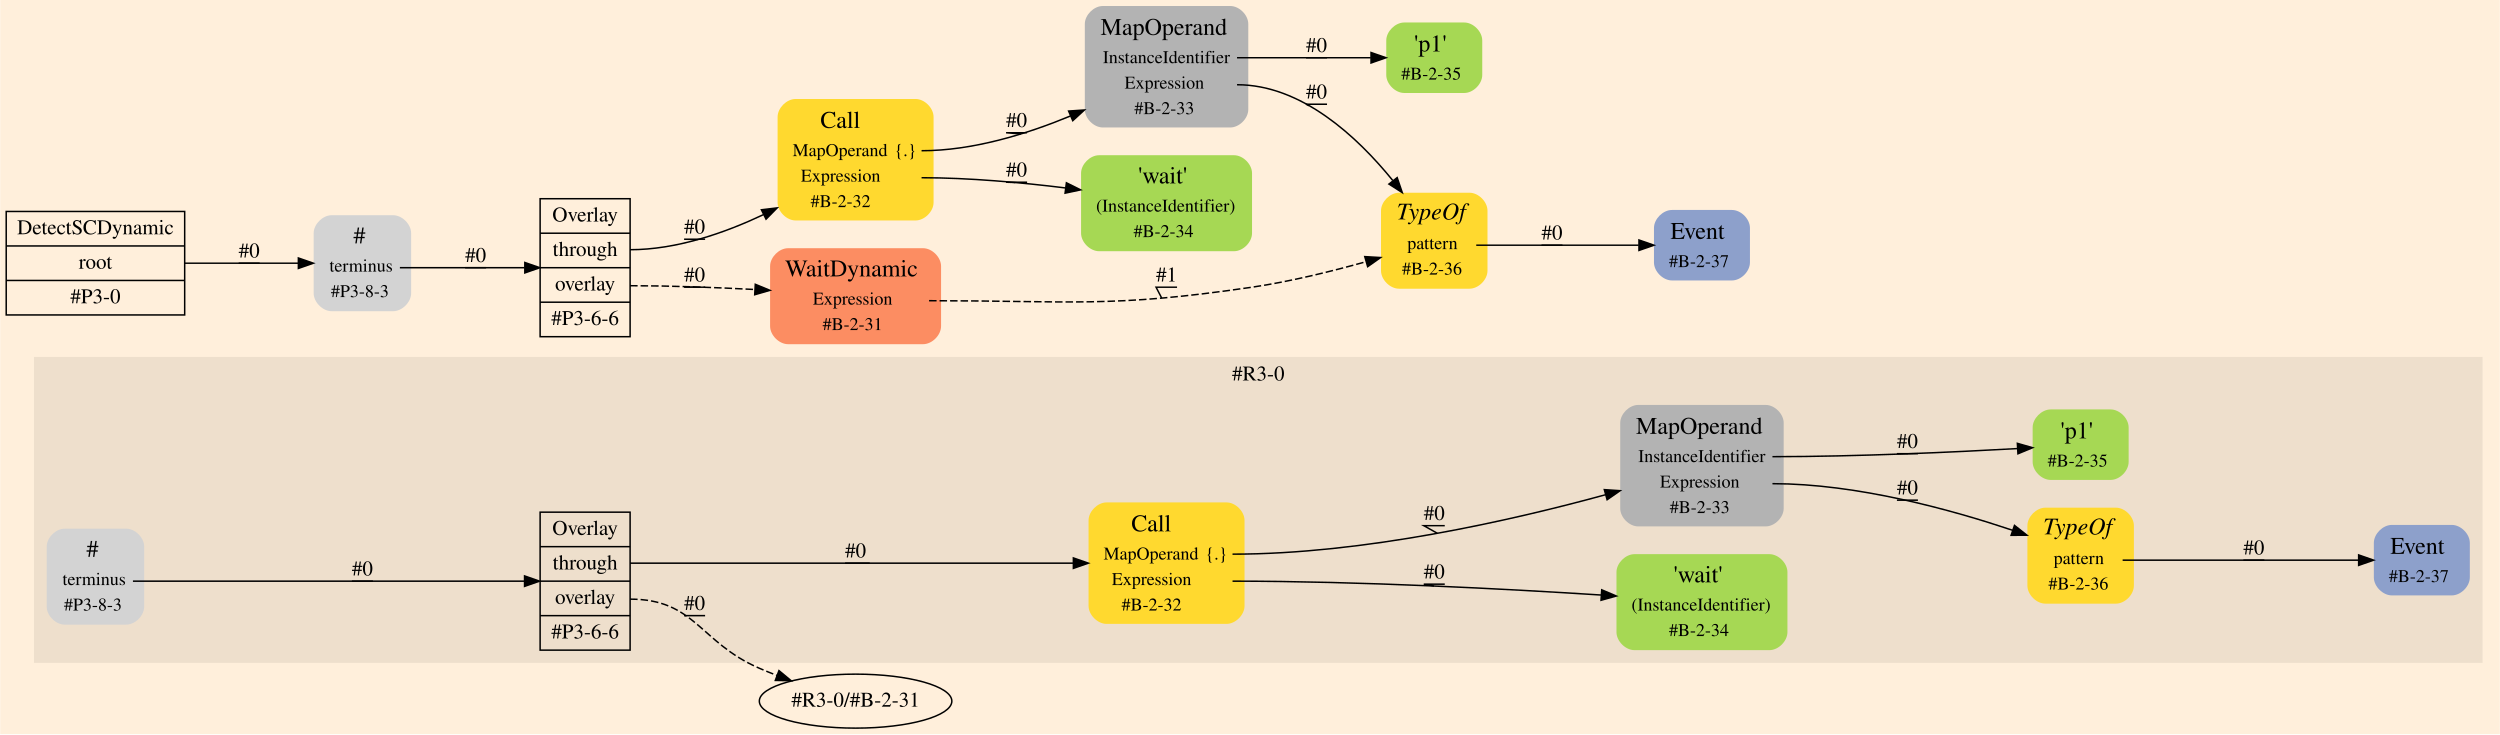
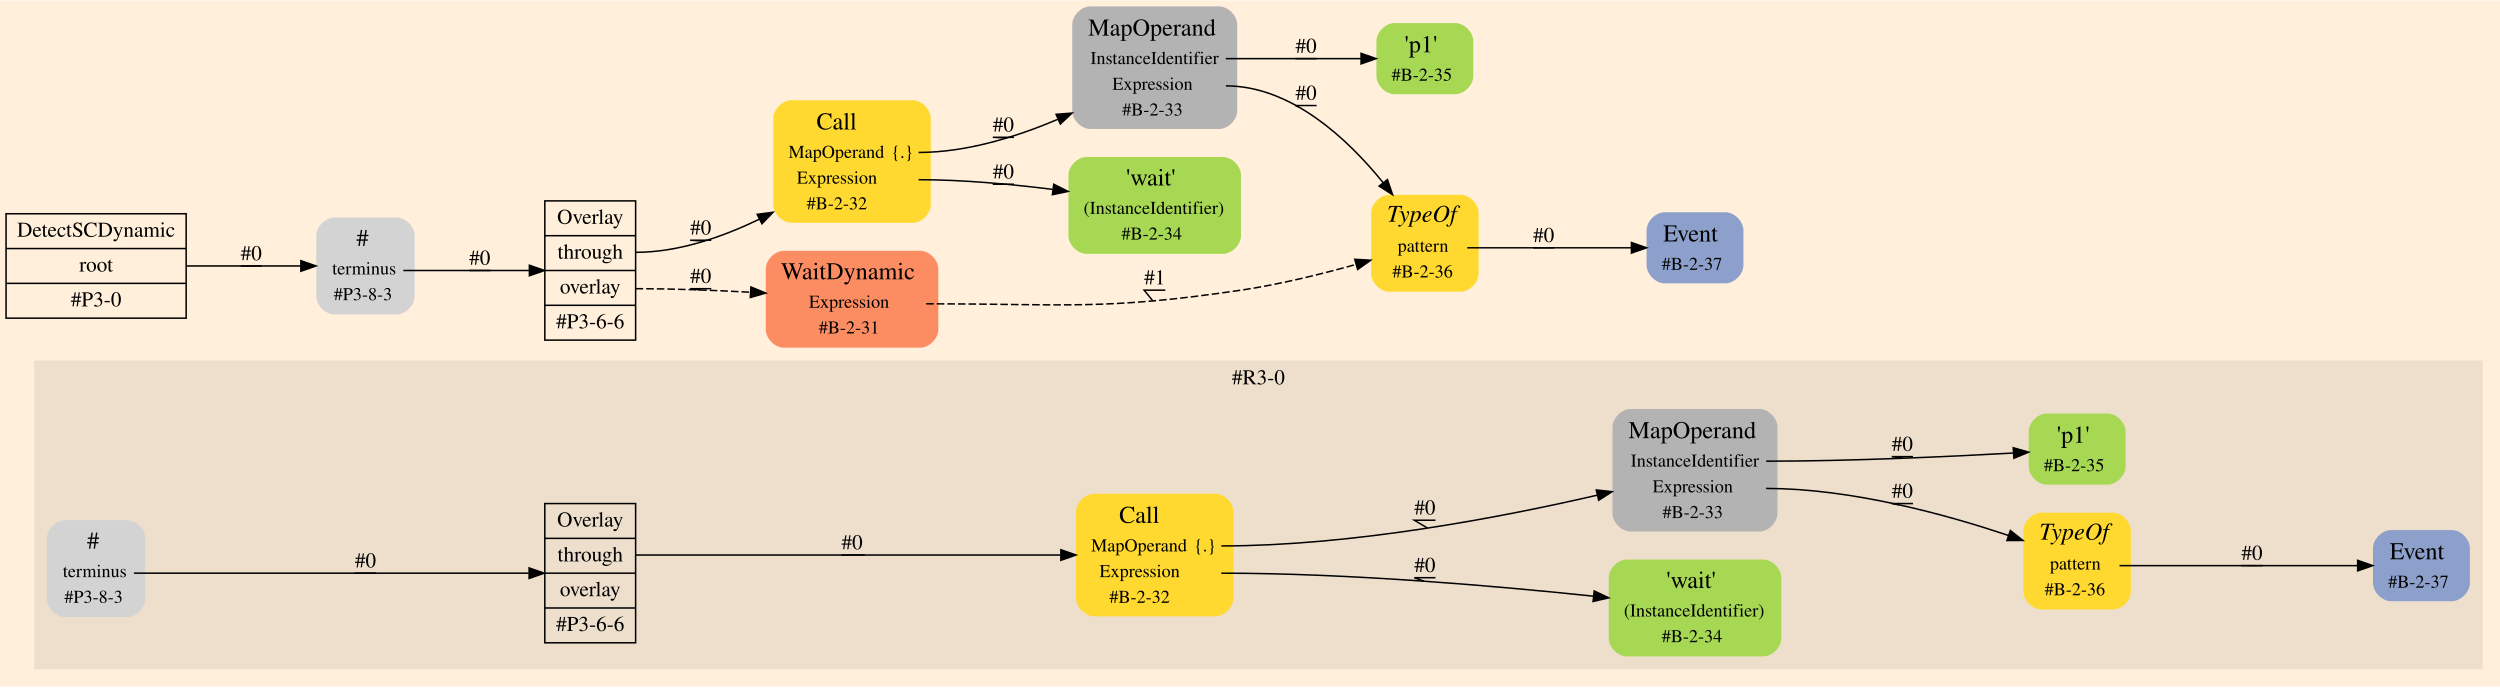
- <svg xmlns="http://www.w3.org/2000/svg" width="1008pt" height="296pt" viewBox="0.00 0.00 1008.00 296.05">
-   <g id="graph0" class="graph" transform="scale(.6048 .6048) rotate(0) translate(4 485.5)">
-     <polygon fill="#ffefdb" stroke="transparent" points="-4,4 -4,-485.5 1662.689,-485.5 1662.689,4 -4,4" />
+ <svg xmlns="http://www.w3.org/2000/svg" width="1008pt" height="277pt" viewBox="0.00 0.00 1008.00 276.71">
+   <g id="graph0" class="graph" transform="scale(.6102 .6102) rotate(0) translate(4 449.5)">
+     <polygon fill="#ffefdb" stroke="transparent" points="-4,4 -4,-449.5 1648,-449.5 1648,4 -4,4" />
    <g id="clust1" class="cluster">
-       <polygon fill="#eedfcc" stroke="#eedfcc" points="19,-44 19,-247 1650.689,-247 1650.689,-44 19,-44" />
-       <text text-anchor="middle" x="834.844" y="-231.8" font-family="Times,serif" font-size="14.00" fill="#000000">#R3-0</text>
+       <polygon fill="#eedfcc" stroke="#eedfcc" points="19,-8 19,-211 1636,-211 1636,-8 19,-8" />
+       <text text-anchor="middle" x="827.5" y="-195.8" font-family="Times,serif" font-size="14.00" fill="#000000">#R3-0</text>
    </g>
    <g id="node1" class="node">
-       <polygon fill="#eedfcc" stroke="#000000" points="356,-52 356,-144 416,-144 416,-52 356,-52" />
-       <text text-anchor="middle" x="386" y="-128.8" font-family="Times,serif" font-size="14.00" fill="#000000">Overlay</text>
-       <polyline fill="none" stroke="#000000" points="356,-121 416,-121 " />
-       <text text-anchor="middle" x="386" y="-105.8" font-family="Times,serif" font-size="14.00" fill="#000000">through</text>
-       <polyline fill="none" stroke="#000000" points="356,-98 416,-98 " />
-       <text text-anchor="middle" x="386" y="-82.8" font-family="Times,serif" font-size="14.00" fill="#000000">overlay</text>
-       <polyline fill="none" stroke="#000000" points="356,-75 416,-75 " />
-       <text text-anchor="middle" x="386" y="-59.8" font-family="Times,serif" font-size="14.00" fill="#000000">#P3-6-6</text>
+       <polygon fill="#eedfcc" stroke="#000000" points="356,-25 356,-117 416,-117 416,-25 356,-25" />
+       <text text-anchor="middle" x="386" y="-101.8" font-family="Times,serif" font-size="14.00" fill="#000000">Overlay</text>
+       <polyline fill="none" stroke="#000000" points="356,-94 416,-94 " />
+       <text text-anchor="middle" x="386" y="-78.8" font-family="Times,serif" font-size="14.00" fill="#000000">through</text>
+       <polyline fill="none" stroke="#000000" points="356,-71 416,-71 " />
+       <text text-anchor="middle" x="386" y="-55.8" font-family="Times,serif" font-size="14.00" fill="#000000">overlay</text>
+       <polyline fill="none" stroke="#000000" points="356,-48 416,-48 " />
+       <text text-anchor="middle" x="386" y="-32.8" font-family="Times,serif" font-size="14.00" fill="#000000">#P3-6-6</text>
    </g>
    <g id="node6" class="node">
-       <path fill="#ffd92f" stroke="transparent" d="M813.689,-150.5C813.689,-150.5 733.689,-150.5 733.689,-150.5 727.689,-150.5 721.689,-144.5 721.689,-138.5 721.689,-138.5 721.689,-81.5 721.689,-81.5 721.689,-75.5 727.689,-69.5 733.689,-69.5 733.689,-69.5 813.689,-69.5 813.689,-69.5 819.689,-69.5 825.689,-75.5 825.689,-81.5 825.689,-81.5 825.689,-138.5 825.689,-138.5 825.689,-144.5 819.689,-150.5 813.689,-150.5" />
-       <text text-anchor="start" x="750.189" y="-131.2" font-family="Times,serif" font-size="16.00" fill="#000000">Call</text>
-       <text text-anchor="start" x="731.689" y="-112.4" font-family="Times,serif" font-size="12.00" fill="#000000">MapOperand</text>
-       <text text-anchor="start" x="799.689" y="-112.4" font-family="Times,serif" font-size="12.00" fill="#000000">{.}</text>
-       <text text-anchor="start" x="737.189" y="-95.4" font-family="Times,serif" font-size="12.00" fill="#000000">Expression</text>
-       <text text-anchor="start" x="743.689" y="-78.4" font-family="Times,serif" font-size="12.00" fill="#000000">#B-2-32</text>
+       <path fill="#ffd92f" stroke="transparent" d="M799,-123.5C799,-123.5 719,-123.5 719,-123.5 713,-123.5 707,-117.5 707,-111.5 707,-111.5 707,-54.5 707,-54.5 707,-48.5 713,-42.5 719,-42.5 719,-42.5 799,-42.5 799,-42.5 805,-42.5 811,-48.5 811,-54.5 811,-54.5 811,-111.5 811,-111.5 811,-117.5 805,-123.5 799,-123.5" />
+       <text text-anchor="start" x="735.5" y="-104.2" font-family="Times,serif" font-size="16.00" fill="#000000">Call</text>
+       <text text-anchor="start" x="717" y="-85.4" font-family="Times,serif" font-size="12.00" fill="#000000">MapOperand</text>
+       <text text-anchor="start" x="785" y="-85.4" font-family="Times,serif" font-size="12.00" fill="#000000">{.}</text>
+       <text text-anchor="start" x="722.5" y="-68.4" font-family="Times,serif" font-size="12.00" fill="#000000">Expression</text>
+       <text text-anchor="start" x="729" y="-51.4" font-family="Times,serif" font-size="12.00" fill="#000000">#B-2-32</text>
    </g>
    <g id="edge11" class="edge">
-       <path fill="none" stroke="#000000" d="M416,-110C519.579,-110 640.029,-110 711.395,-110" />
-       <polygon fill="#000000" stroke="#000000" points="711.56,-113.5 721.56,-110 711.56,-106.5 711.56,-113.5" />
-       <text text-anchor="middle" x="566.344" y="-113.8" font-family="Times,serif" font-size="14.00" fill="#000000">#0</text>
-       <polyline fill="none" stroke="#000000" points="573.344,-110 559.344,-110 575.796,-110 " />
-     </g>
-     <g id="node19" class="node">
-       <ellipse fill="none" stroke="#000000" cx="566.344" cy="-18" rx="64.189" ry="18" />
-       <text text-anchor="middle" x="566.344" y="-14.3" font-family="Times,serif" font-size="14.00" fill="#000000">#R3-0/#B-2-31</text>
+       <path fill="none" stroke="#000000" d="M416,-83C514.13,-83 628.053,-83 696.774,-83" />
+       <polygon fill="#000000" stroke="#000000" points="696.992,-86.5 706.992,-83 696.992,-79.5 696.992,-86.5" />
+       <text text-anchor="middle" x="559" y="-86.8" font-family="Times,serif" font-size="14.00" fill="#000000">#0</text>
+       <polyline fill="none" stroke="#000000" points="566,-83 552,-83 567.434,-83 " />
+     </g>
+     <g id="node2" class="node">
+       <path fill="#8da0cb" stroke="transparent" d="M1616,-99.5C1616,-99.5 1576,-99.5 1576,-99.5 1570,-99.5 1564,-93.5 1564,-87.5 1564,-87.5 1564,-64.5 1564,-64.5 1564,-58.5 1570,-52.5 1576,-52.5 1576,-52.5 1616,-52.5 1616,-52.5 1622,-52.5 1628,-58.5 1628,-64.5 1628,-64.5 1628,-87.5 1628,-87.5 1628,-93.5 1622,-99.5 1616,-99.5" />
+       <text text-anchor="start" x="1575" y="-80.2" font-family="Times,serif" font-size="16.00" fill="#000000">Event</text>
+       <text text-anchor="start" x="1574" y="-61.4" font-family="Times,serif" font-size="12.00" fill="#000000">#B-2-37</text>
+     </g>
+     <g id="node3" class="node">
+       <path fill="#d3d3d3" stroke="transparent" d="M80,-106C80,-106 39,-106 39,-106 33,-106 27,-100 27,-94 27,-94 27,-54 27,-54 27,-48 33,-42 39,-42 39,-42 80,-42 80,-42 86,-42 92,-48 92,-54 92,-54 92,-94 92,-94 92,-100 86,-106 80,-106" />
+       <text text-anchor="start" x="53.5" y="-87.2" font-family="Times,serif" font-size="16.00" fill="#000000">#</text>
+       <text text-anchor="start" x="37.5" y="-68.4" font-family="Times,serif" font-size="12.00" fill="#000000">terminus</text>
+       <text text-anchor="start" x="38.5" y="-51.4" font-family="Times,serif" font-size="12.00" fill="#000000">#P3-8-3</text>
    </g>
    <g id="edge12" class="edge">
-       <path fill="none" stroke="#000000" stroke-dasharray="5,2" d="M416,-86C459.346,-86 462.251,-57.291 502,-40 505.836,-38.331 509.844,-36.703 513.901,-35.136" />
-       <polygon fill="#000000" stroke="#000000" points="515.251,-38.368 523.402,-31.6 512.809,-31.808 515.251,-38.368" />
-       <text text-anchor="middle" x="459" y="-78.8" font-family="Times,serif" font-size="14.00" fill="#000000">#0</text>
-       <polyline fill="none" stroke="#000000" points="466,-75 452,-75 453.44,-74.865 " />
-     </g>
-     <g id="node2" class="node">
-       <path fill="#8da0cb" stroke="transparent" d="M1630.689,-135.5C1630.689,-135.5 1590.689,-135.5 1590.689,-135.5 1584.689,-135.5 1578.689,-129.5 1578.689,-123.5 1578.689,-123.5 1578.689,-100.5 1578.689,-100.5 1578.689,-94.5 1584.689,-88.5 1590.689,-88.5 1590.689,-88.5 1630.689,-88.5 1630.689,-88.5 1636.689,-88.5 1642.689,-94.5 1642.689,-100.5 1642.689,-100.5 1642.689,-123.5 1642.689,-123.5 1642.689,-129.5 1636.689,-135.5 1630.689,-135.5" />
-       <text text-anchor="start" x="1589.689" y="-116.2" font-family="Times,serif" font-size="16.00" fill="#000000">Event</text>
-       <text text-anchor="start" x="1588.689" y="-97.4" font-family="Times,serif" font-size="12.00" fill="#000000">#B-2-37</text>
-     </g>
-     <g id="node3" class="node">
-       <path fill="#d3d3d3" stroke="transparent" d="M80,-133C80,-133 39,-133 39,-133 33,-133 27,-127 27,-121 27,-121 27,-81 27,-81 27,-75 33,-69 39,-69 39,-69 80,-69 80,-69 86,-69 92,-75 92,-81 92,-81 92,-121 92,-121 92,-127 86,-133 80,-133" />
-       <text text-anchor="start" x="53.5" y="-114.2" font-family="Times,serif" font-size="16.00" fill="#000000">#</text>
-       <text text-anchor="start" x="37.5" y="-95.4" font-family="Times,serif" font-size="12.00" fill="#000000">terminus</text>
-       <text text-anchor="start" x="38.5" y="-78.4" font-family="Times,serif" font-size="12.00" fill="#000000">#P3-8-3</text>
+       <path fill="none" stroke="#000000" d="M84.5,-71C177.879,-71 287.527,-71 345.423,-71" />
+       <polygon fill="#000000" stroke="#000000" points="345.615,-74.5 355.615,-71 345.615,-67.5 345.615,-74.5" />
+       <text text-anchor="middle" x="237.5" y="-74.8" font-family="Times,serif" font-size="14.00" fill="#000000">#0</text>
+       <polyline fill="none" stroke="#000000" points="244.5,-71 230.5,-71 237.435,-71 " />
+     </g>
+     <g id="node4" class="node">
+       <path fill="#ffd92f" stroke="transparent" d="M1392,-111C1392,-111 1345,-111 1345,-111 1339,-111 1333,-105 1333,-99 1333,-99 1333,-59 1333,-59 1333,-53 1339,-47 1345,-47 1345,-47 1392,-47 1392,-47 1398,-47 1404,-53 1404,-59 1404,-59 1404,-99 1404,-99 1404,-105 1398,-111 1392,-111" />
+       <text text-anchor="start" x="1343.5" y="-93.2" font-family="Times,serif" font-style="italic" font-size="16.00" fill="#000000">TypeOf</text>
+       <text text-anchor="start" x="1350.5" y="-73.4" font-family="Times,serif" font-size="12.00" fill="#000000">pattern</text>
+       <text text-anchor="start" x="1347" y="-56.4" font-family="Times,serif" font-size="12.00" fill="#000000">#B-2-36</text>
    </g>
    <g id="edge13" class="edge">
-       <path fill="none" stroke="#000000" d="M84.5,-98C177.879,-98 287.527,-98 345.423,-98" />
-       <polygon fill="#000000" stroke="#000000" points="345.615,-101.5 355.615,-98 345.615,-94.5 345.615,-101.5" />
-       <text text-anchor="middle" x="237.5" y="-101.8" font-family="Times,serif" font-size="14.00" fill="#000000">#0</text>
-       <polyline fill="none" stroke="#000000" points="244.5,-98 230.5,-98 237.435,-98 " />
-     </g>
-     <g id="node4" class="node">
-       <path fill="#ffd92f" stroke="transparent" d="M1406.689,-147C1406.689,-147 1359.689,-147 1359.689,-147 1353.689,-147 1347.689,-141 1347.689,-135 1347.689,-135 1347.689,-95 1347.689,-95 1347.689,-89 1353.689,-83 1359.689,-83 1359.689,-83 1406.689,-83 1406.689,-83 1412.689,-83 1418.689,-89 1418.689,-95 1418.689,-95 1418.689,-135 1418.689,-135 1418.689,-141 1412.689,-147 1406.689,-147" />
-       <text text-anchor="start" x="1358.189" y="-129.2" font-family="Times,serif" font-style="italic" font-size="16.00" fill="#000000">TypeOf</text>
-       <text text-anchor="start" x="1365.189" y="-109.4" font-family="Times,serif" font-size="12.00" fill="#000000">pattern</text>
-       <text text-anchor="start" x="1361.689" y="-92.4" font-family="Times,serif" font-size="12.00" fill="#000000">#B-2-36</text>
+       <path fill="none" stroke="#000000" d="M1396.5,-76C1450.824,-76 1513.47,-76 1553.848,-76" />
+       <polygon fill="#000000" stroke="#000000" points="1553.866,-79.5 1563.866,-76 1553.866,-72.5 1553.866,-79.5" />
+       <text text-anchor="middle" x="1484" y="-79.8" font-family="Times,serif" font-size="14.00" fill="#000000">#0</text>
+       <polyline fill="none" stroke="#000000" points="1491,-76 1477,-76 1483.618,-76 " />
+     </g>
+     <g id="node5" class="node">
+       <path fill="#a6d854" stroke="transparent" d="M1388.5,-176.5C1388.5,-176.5 1348.5,-176.5 1348.5,-176.5 1342.5,-176.5 1336.5,-170.5 1336.5,-164.5 1336.5,-164.5 1336.5,-141.5 1336.5,-141.5 1336.5,-135.5 1342.5,-129.5 1348.5,-129.5 1348.5,-129.5 1388.5,-129.5 1388.5,-129.5 1394.5,-129.5 1400.5,-135.5 1400.5,-141.5 1400.5,-141.5 1400.5,-164.5 1400.5,-164.5 1400.5,-170.5 1394.5,-176.5 1388.5,-176.5" />
+       <text text-anchor="start" x="1355" y="-157.2" font-family="Times,serif" font-size="16.00" fill="#000000">'p1'</text>
+       <text text-anchor="start" x="1346.5" y="-138.4" font-family="Times,serif" font-size="12.00" fill="#000000">#B-2-35</text>
+     </g>
+     <g id="node7" class="node">
+       <path fill="#b3b3b3" stroke="transparent" d="M1158.5,-179.5C1158.5,-179.5 1073.5,-179.5 1073.5,-179.5 1067.5,-179.5 1061.5,-173.5 1061.5,-167.5 1061.5,-167.5 1061.5,-110.5 1061.5,-110.5 1061.5,-104.5 1067.5,-98.5 1073.5,-98.5 1073.5,-98.5 1158.5,-98.5 1158.5,-98.5 1164.5,-98.5 1170.5,-104.5 1170.5,-110.5 1170.5,-110.5 1170.5,-167.5 1170.5,-167.5 1170.5,-173.5 1164.5,-179.5 1158.5,-179.5" />
+       <text text-anchor="start" x="1072" y="-160.2" font-family="Times,serif" font-size="16.00" fill="#000000">MapOperand</text>
+       <text text-anchor="start" x="1073.5" y="-141.4" font-family="Times,serif" font-size="12.00" fill="#000000">InstanceIdentifier</text>
+       <text text-anchor="start" x="1088" y="-124.4" font-family="Times,serif" font-size="12.00" fill="#000000">Expression</text>
+       <text text-anchor="start" x="1094.5" y="-107.4" font-family="Times,serif" font-size="12.00" fill="#000000">#B-2-33</text>
    </g>
    <g id="edge14" class="edge">
-       <path fill="none" stroke="#000000" d="M1411.189,-112C1465.513,-112 1528.159,-112 1568.536,-112" />
-       <polygon fill="#000000" stroke="#000000" points="1568.555,-115.5 1578.554,-112 1568.554,-108.5 1568.555,-115.5" />
-       <text text-anchor="middle" x="1498.689" y="-115.8" font-family="Times,serif" font-size="14.00" fill="#000000">#0</text>
-       <polyline fill="none" stroke="#000000" points="1505.689,-112 1491.689,-112 1498.307,-112 " />
-     </g>
-     <g id="node5" class="node">
-       <path fill="#a6d854" stroke="transparent" d="M1403.189,-212.5C1403.189,-212.5 1363.189,-212.5 1363.189,-212.5 1357.189,-212.5 1351.189,-206.5 1351.189,-200.5 1351.189,-200.5 1351.189,-177.5 1351.189,-177.5 1351.189,-171.5 1357.189,-165.5 1363.189,-165.5 1363.189,-165.5 1403.189,-165.5 1403.189,-165.5 1409.189,-165.5 1415.189,-171.5 1415.189,-177.5 1415.189,-177.5 1415.189,-200.5 1415.189,-200.5 1415.189,-206.5 1409.189,-212.5 1403.189,-212.5" />
-       <text text-anchor="start" x="1369.689" y="-193.2" font-family="Times,serif" font-size="16.00" fill="#000000">'p1'</text>
-       <text text-anchor="start" x="1361.189" y="-174.4" font-family="Times,serif" font-size="12.00" fill="#000000">#B-2-35</text>
-     </g>
-     <g id="node7" class="node">
-       <path fill="#b3b3b3" stroke="transparent" d="M1173.189,-215.5C1173.189,-215.5 1088.189,-215.5 1088.189,-215.5 1082.189,-215.5 1076.189,-209.5 1076.189,-203.5 1076.189,-203.5 1076.189,-146.5 1076.189,-146.5 1076.189,-140.5 1082.189,-134.5 1088.189,-134.5 1088.189,-134.5 1173.189,-134.5 1173.189,-134.5 1179.189,-134.5 1185.189,-140.5 1185.189,-146.5 1185.189,-146.5 1185.189,-203.5 1185.189,-203.5 1185.189,-209.5 1179.189,-215.5 1173.189,-215.5" />
-       <text text-anchor="start" x="1086.689" y="-196.2" font-family="Times,serif" font-size="16.00" fill="#000000">MapOperand</text>
-       <text text-anchor="start" x="1088.189" y="-177.4" font-family="Times,serif" font-size="12.00" fill="#000000">InstanceIdentifier</text>
-       <text text-anchor="start" x="1102.689" y="-160.4" font-family="Times,serif" font-size="12.00" fill="#000000">Expression</text>
-       <text text-anchor="start" x="1109.189" y="-143.4" font-family="Times,serif" font-size="12.00" fill="#000000">#B-2-33</text>
+       <path fill="none" stroke="#000000" d="M803,-89C889.84,-89 988.556,-108 1051.507,-122.575" />
+       <polygon fill="#000000" stroke="#000000" points="1050.76,-125.995 1061.296,-124.873 1052.36,-119.18 1050.76,-125.995" />
+       <text text-anchor="middle" x="937.5" y="-109.8" font-family="Times,serif" font-size="14.00" fill="#000000">#0</text>
+       <polyline fill="none" stroke="#000000" points="944.5,-106 930.5,-106 939.259,-100.787 " />
+     </g>
+     <g id="node8" class="node">
+       <path fill="#a6d854" stroke="transparent" d="M1161,-80C1161,-80 1071,-80 1071,-80 1065,-80 1059,-74 1059,-68 1059,-68 1059,-28 1059,-28 1059,-22 1065,-16 1071,-16 1071,-16 1161,-16 1161,-16 1167,-16 1173,-22 1173,-28 1173,-28 1173,-68 1173,-68 1173,-74 1167,-80 1161,-80" />
+       <text text-anchor="start" x="1097" y="-61.2" font-family="Times,serif" font-size="16.00" fill="#000000">'wait'</text>
+       <text text-anchor="start" x="1069" y="-42.4" font-family="Times,serif" font-size="12.00" fill="#000000">(InstanceIdentifier)</text>
+       <text text-anchor="start" x="1094" y="-25.4" font-family="Times,serif" font-size="12.00" fill="#000000">#B-2-34</text>
    </g>
    <g id="edge15" class="edge">
-       <path fill="none" stroke="#000000" d="M817.689,-116C904.952,-116 1003.569,-138.42 1066.382,-155.618" />
-       <polygon fill="#000000" stroke="#000000" points="1065.577,-159.027 1076.149,-158.329 1067.449,-152.282 1065.577,-159.027" />
-       <text text-anchor="middle" x="952.189" y="-138.8" font-family="Times,serif" font-size="14.00" fill="#000000">#0</text>
-       <polyline fill="none" stroke="#000000" points="959.189,-135 945.189,-135 954.251,-129.908 " />
-     </g>
-     <g id="node8" class="node">
-       <path fill="#a6d854" stroke="transparent" d="M1175.689,-116C1175.689,-116 1085.689,-116 1085.689,-116 1079.689,-116 1073.689,-110 1073.689,-104 1073.689,-104 1073.689,-64 1073.689,-64 1073.689,-58 1079.689,-52 1085.689,-52 1085.689,-52 1175.689,-52 1175.689,-52 1181.689,-52 1187.689,-58 1187.689,-64 1187.689,-64 1187.689,-104 1187.689,-104 1187.689,-110 1181.689,-116 1175.689,-116" />
-       <text text-anchor="start" x="1111.689" y="-97.2" font-family="Times,serif" font-size="16.00" fill="#000000">'wait'</text>
-       <text text-anchor="start" x="1083.689" y="-78.4" font-family="Times,serif" font-size="12.00" fill="#000000">(InstanceIdentifier)</text>
-       <text text-anchor="start" x="1108.689" y="-61.4" font-family="Times,serif" font-size="12.00" fill="#000000">#B-2-34</text>
+       <path fill="none" stroke="#000000" d="M803,-71C887.904,-71 985.416,-62.478 1048.729,-55.809" />
+       <polygon fill="#000000" stroke="#000000" points="1049.406,-59.257 1058.977,-54.714 1048.662,-52.297 1049.406,-59.257" />
+       <text text-anchor="middle" x="937.5" y="-71.8" font-family="Times,serif" font-size="14.00" fill="#000000">#0</text>
+       <polyline fill="none" stroke="#000000" points="944.5,-68 930.5,-68 936.973,-65.696 " />
+     </g>
+     <g id="edge17" class="edge">
+       <path fill="none" stroke="#000000" d="M1163,-127C1219.304,-127 1282.065,-109.702 1323.24,-95.874" />
+       <polygon fill="#000000" stroke="#000000" points="1324.388,-99.181 1332.712,-92.626 1322.118,-92.559 1324.388,-99.181" />
+       <text text-anchor="middle" x="1253" y="-120.8" font-family="Times,serif" font-size="14.00" fill="#000000">#0</text>
+       <polyline fill="none" stroke="#000000" points="1260,-117 1246,-117 1251.076,-116.122 " />
    </g>
    <g id="edge16" class="edge">
-       <path fill="none" stroke="#000000" d="M817.689,-98C902.449,-98 999.992,-92.813 1063.352,-88.753" />
-       <polygon fill="#000000" stroke="#000000" points="1063.856,-92.228 1073.608,-88.087 1063.402,-85.243 1063.856,-92.228" />
-       <text text-anchor="middle" x="952.189" y="-99.8" font-family="Times,serif" font-size="14.00" fill="#000000">#0</text>
-       <polyline fill="none" stroke="#000000" points="959.189,-96 945.189,-96 952.058,-94.75 " />
-     </g>
-     <g id="edge18" class="edge">
-       <path fill="none" stroke="#000000" d="M1177.689,-163C1233.993,-163 1296.754,-145.702 1337.929,-131.875" />
-       <polygon fill="#000000" stroke="#000000" points="1339.077,-135.181 1347.401,-128.626 1336.806,-128.559 1339.077,-135.181" />
-       <text text-anchor="middle" x="1267.689" y="-155.8" font-family="Times,serif" font-size="14.00" fill="#000000">#0</text>
-       <polyline fill="none" stroke="#000000" points="1274.689,-152 1260.689,-152 1266.09,-152.05 " />
-     </g>
-     <g id="edge17" class="edge">
-       <path fill="none" stroke="#000000" d="M1177.689,-181C1234.302,-181 1299.622,-184.069 1341.144,-186.405" />
-       <polygon fill="#000000" stroke="#000000" points="1340.984,-189.902 1351.168,-186.981 1341.385,-182.913 1340.984,-189.902" />
-       <text text-anchor="middle" x="1267.689" y="-186.8" font-family="Times,serif" font-size="14.00" fill="#000000">#0</text>
-       <polyline fill="none" stroke="#000000" points="1274.689,-183 1260.689,-183 1268.084,-182.939 " />
+       <path fill="none" stroke="#000000" d="M1163,-145C1219.613,-145 1284.933,-148.069 1326.455,-150.405" />
+       <polygon fill="#000000" stroke="#000000" points="1326.295,-153.902 1336.479,-150.981 1326.697,-146.913 1326.295,-153.902" />
+       <text text-anchor="middle" x="1253" y="-151.8" font-family="Times,serif" font-size="14.00" fill="#000000">#0</text>
+       <polyline fill="none" stroke="#000000" points="1260,-148 1246,-148 1253.396,-146.939 " />
    </g>
    <g id="node9" class="node">
-       <polygon fill="#ffefdb" stroke="#000000" points="0,-275.5 0,-344.5 119,-344.5 119,-275.5 0,-275.5" />
-       <text text-anchor="middle" x="59.5" y="-329.3" font-family="Times,serif" font-size="14.00" fill="#000000">DetectSCDynamic</text>
-       <polyline fill="none" stroke="#000000" points="0,-321.5 119,-321.5 " />
-       <text text-anchor="middle" x="59.5" y="-306.3" font-family="Times,serif" font-size="14.00" fill="#000000">root</text>
-       <polyline fill="none" stroke="#000000" points="0,-298.5 119,-298.5 " />
-       <text text-anchor="middle" x="59.5" y="-283.3" font-family="Times,serif" font-size="14.00" fill="#000000">#P3-0</text>
+       <polygon fill="#ffefdb" stroke="#000000" points="0,-239.5 0,-308.5 119,-308.5 119,-239.5 0,-239.5" />
+       <text text-anchor="middle" x="59.5" y="-293.3" font-family="Times,serif" font-size="14.00" fill="#000000">DetectSCDynamic</text>
+       <polyline fill="none" stroke="#000000" points="0,-285.5 119,-285.5 " />
+       <text text-anchor="middle" x="59.5" y="-270.3" font-family="Times,serif" font-size="14.00" fill="#000000">root</text>
+       <polyline fill="none" stroke="#000000" points="0,-262.5 119,-262.5 " />
+       <text text-anchor="middle" x="59.5" y="-247.3" font-family="Times,serif" font-size="14.00" fill="#000000">#P3-0</text>
    </g>
    <g id="node10" class="node">
-       <path fill="#d3d3d3" stroke="transparent" d="M258,-342C258,-342 217,-342 217,-342 211,-342 205,-336 205,-330 205,-330 205,-290 205,-290 205,-284 211,-278 217,-278 217,-278 258,-278 258,-278 264,-278 270,-284 270,-290 270,-290 270,-330 270,-330 270,-336 264,-342 258,-342" />
-       <text text-anchor="start" x="231.5" y="-323.2" font-family="Times,serif" font-size="16.00" fill="#000000">#</text>
-       <text text-anchor="start" x="215.5" y="-304.4" font-family="Times,serif" font-size="12.00" fill="#000000">terminus</text>
-       <text text-anchor="start" x="216.5" y="-287.4" font-family="Times,serif" font-size="12.00" fill="#000000">#P3-8-3</text>
+       <path fill="#d3d3d3" stroke="transparent" d="M258,-306C258,-306 217,-306 217,-306 211,-306 205,-300 205,-294 205,-294 205,-254 205,-254 205,-248 211,-242 217,-242 217,-242 258,-242 258,-242 264,-242 270,-248 270,-254 270,-254 270,-294 270,-294 270,-300 264,-306 258,-306" />
+       <text text-anchor="start" x="231.5" y="-287.2" font-family="Times,serif" font-size="16.00" fill="#000000">#</text>
+       <text text-anchor="start" x="215.5" y="-268.4" font-family="Times,serif" font-size="12.00" fill="#000000">terminus</text>
+       <text text-anchor="start" x="216.5" y="-251.4" font-family="Times,serif" font-size="12.00" fill="#000000">#P3-8-3</text>
    </g>
    <g id="edge1" class="edge">
-       <path fill="none" stroke="#000000" d="M119,-310C144.042,-310 172.06,-310 194.564,-310" />
-       <polygon fill="#000000" stroke="#000000" points="194.806,-313.5 204.806,-310 194.806,-306.5 194.806,-313.5" />
-       <text text-anchor="middle" x="162" y="-313.8" font-family="Times,serif" font-size="14.00" fill="#000000">#0</text>
-       <polyline fill="none" stroke="#000000" points="169,-310 155,-310 161.97,-310 " />
+       <path fill="none" stroke="#000000" d="M119,-274C144.042,-274 172.06,-274 194.564,-274" />
+       <polygon fill="#000000" stroke="#000000" points="194.806,-277.5 204.806,-274 194.806,-270.5 194.806,-277.5" />
+       <text text-anchor="middle" x="162" y="-277.8" font-family="Times,serif" font-size="14.00" fill="#000000">#0</text>
+       <polyline fill="none" stroke="#000000" points="169,-274 155,-274 161.97,-274 " />
    </g>
    <g id="node11" class="node">
-       <polygon fill="#ffefdb" stroke="#000000" points="356,-261 356,-353 416,-353 416,-261 356,-261" />
-       <text text-anchor="middle" x="386" y="-337.8" font-family="Times,serif" font-size="14.00" fill="#000000">Overlay</text>
-       <polyline fill="none" stroke="#000000" points="356,-330 416,-330 " />
-       <text text-anchor="middle" x="386" y="-314.8" font-family="Times,serif" font-size="14.00" fill="#000000">through</text>
-       <polyline fill="none" stroke="#000000" points="356,-307 416,-307 " />
-       <text text-anchor="middle" x="386" y="-291.8" font-family="Times,serif" font-size="14.00" fill="#000000">overlay</text>
-       <polyline fill="none" stroke="#000000" points="356,-284 416,-284 " />
-       <text text-anchor="middle" x="386" y="-268.8" font-family="Times,serif" font-size="14.00" fill="#000000">#P3-6-6</text>
+       <polygon fill="#ffefdb" stroke="#000000" points="356,-225 356,-317 416,-317 416,-225 356,-225" />
+       <text text-anchor="middle" x="386" y="-301.8" font-family="Times,serif" font-size="14.00" fill="#000000">Overlay</text>
+       <polyline fill="none" stroke="#000000" points="356,-294 416,-294 " />
+       <text text-anchor="middle" x="386" y="-278.8" font-family="Times,serif" font-size="14.00" fill="#000000">through</text>
+       <polyline fill="none" stroke="#000000" points="356,-271 416,-271 " />
+       <text text-anchor="middle" x="386" y="-255.8" font-family="Times,serif" font-size="14.00" fill="#000000">overlay</text>
+       <polyline fill="none" stroke="#000000" points="356,-248 416,-248 " />
+       <text text-anchor="middle" x="386" y="-232.8" font-family="Times,serif" font-size="14.00" fill="#000000">#P3-6-6</text>
    </g>
    <g id="edge2" class="edge">
-       <path fill="none" stroke="#000000" d="M262.5,-307C290.236,-307 321.475,-307 345.595,-307" />
-       <polygon fill="#000000" stroke="#000000" points="345.801,-310.5 355.801,-307 345.801,-303.5 345.801,-310.5" />
-       <text text-anchor="middle" x="313" y="-310.8" font-family="Times,serif" font-size="14.00" fill="#000000">#0</text>
-       <polyline fill="none" stroke="#000000" points="320,-307 306,-307 312.726,-307 " />
+       <path fill="none" stroke="#000000" d="M262.5,-271C290.236,-271 321.475,-271 345.595,-271" />
+       <polygon fill="#000000" stroke="#000000" points="345.801,-274.5 355.801,-271 345.801,-267.5 345.801,-274.5" />
+       <text text-anchor="middle" x="313" y="-274.8" font-family="Times,serif" font-size="14.00" fill="#000000">#0</text>
+       <polyline fill="none" stroke="#000000" points="320,-271 306,-271 312.726,-271 " />
    </g>
    <g id="node12" class="node">
-       <path fill="#ffd92f" stroke="transparent" d="M606.344,-419.5C606.344,-419.5 526.344,-419.5 526.344,-419.5 520.344,-419.5 514.344,-413.5 514.344,-407.5 514.344,-407.5 514.344,-350.5 514.344,-350.5 514.344,-344.5 520.344,-338.5 526.344,-338.5 526.344,-338.5 606.344,-338.5 606.344,-338.5 612.344,-338.5 618.344,-344.5 618.344,-350.5 618.344,-350.5 618.344,-407.5 618.344,-407.5 618.344,-413.5 612.344,-419.5 606.344,-419.5" />
-       <text text-anchor="start" x="542.844" y="-400.2" font-family="Times,serif" font-size="16.00" fill="#000000">Call</text>
-       <text text-anchor="start" x="524.344" y="-381.4" font-family="Times,serif" font-size="12.00" fill="#000000">MapOperand</text>
-       <text text-anchor="start" x="592.344" y="-381.4" font-family="Times,serif" font-size="12.00" fill="#000000">{.}</text>
-       <text text-anchor="start" x="529.844" y="-364.4" font-family="Times,serif" font-size="12.00" fill="#000000">Expression</text>
-       <text text-anchor="start" x="536.344" y="-347.4" font-family="Times,serif" font-size="12.00" fill="#000000">#B-2-32</text>
+       <path fill="#ffd92f" stroke="transparent" d="M599,-383.5C599,-383.5 519,-383.5 519,-383.5 513,-383.5 507,-377.5 507,-371.5 507,-371.5 507,-314.5 507,-314.5 507,-308.5 513,-302.5 519,-302.5 519,-302.5 599,-302.5 599,-302.5 605,-302.5 611,-308.5 611,-314.5 611,-314.5 611,-371.5 611,-371.5 611,-377.5 605,-383.5 599,-383.5" />
+       <text text-anchor="start" x="535.5" y="-364.2" font-family="Times,serif" font-size="16.00" fill="#000000">Call</text>
+       <text text-anchor="start" x="517" y="-345.4" font-family="Times,serif" font-size="12.00" fill="#000000">MapOperand</text>
+       <text text-anchor="start" x="585" y="-345.4" font-family="Times,serif" font-size="12.00" fill="#000000">{.}</text>
+       <text text-anchor="start" x="522.5" y="-328.4" font-family="Times,serif" font-size="12.00" fill="#000000">Expression</text>
+       <text text-anchor="start" x="529" y="-311.4" font-family="Times,serif" font-size="12.00" fill="#000000">#B-2-32</text>
    </g>
    <g id="edge3" class="edge">
-       <path fill="none" stroke="#000000" d="M416,-319C446.67,-319 478.513,-329.904 504.955,-342.415" />
-       <polygon fill="#000000" stroke="#000000" points="503.553,-345.626 514.072,-346.892 506.639,-339.342 503.553,-345.626" />
-       <text text-anchor="middle" x="459" y="-329.8" font-family="Times,serif" font-size="14.00" fill="#000000">#0</text>
-       <polyline fill="none" stroke="#000000" points="466,-326 452,-326 461.355,-325.816 " />
+       <path fill="none" stroke="#000000" d="M416,-283C444.171,-283 473.202,-293.023 497.684,-304.876" />
+       <polygon fill="#000000" stroke="#000000" points="496.329,-308.113 506.834,-309.491 499.482,-301.863 496.329,-308.113" />
+       <text text-anchor="middle" x="459" y="-294.8" font-family="Times,serif" font-size="14.00" fill="#000000">#0</text>
+       <polyline fill="none" stroke="#000000" points="466,-291 452,-291 461.46,-290.454 " />
    </g>
    <g id="node18" class="node">
-       <path fill="#fc8d62" stroke="transparent" d="M611.344,-320C611.344,-320 521.344,-320 521.344,-320 515.344,-320 509.344,-314 509.344,-308 509.344,-308 509.344,-268 509.344,-268 509.344,-262 515.344,-256 521.344,-256 521.344,-256 611.344,-256 611.344,-256 617.344,-256 623.344,-262 623.344,-268 623.344,-268 623.344,-308 623.344,-308 623.344,-314 617.344,-320 611.344,-320" />
-       <text text-anchor="start" x="519.344" y="-301.2" font-family="Times,serif" font-size="16.00" fill="#000000">WaitDynamic</text>
-       <text text-anchor="start" x="537.844" y="-282.4" font-family="Times,serif" font-size="12.00" fill="#000000">Expression</text>
-       <text text-anchor="start" x="544.344" y="-265.4" font-family="Times,serif" font-size="12.00" fill="#000000">#B-2-31</text>
+       <path fill="#fc8d62" stroke="transparent" d="M604,-284C604,-284 514,-284 514,-284 508,-284 502,-278 502,-272 502,-272 502,-232 502,-232 502,-226 508,-220 514,-220 514,-220 604,-220 604,-220 610,-220 616,-226 616,-232 616,-232 616,-272 616,-272 616,-278 610,-284 604,-284" />
+       <text text-anchor="start" x="512" y="-265.2" font-family="Times,serif" font-size="16.00" fill="#000000">WaitDynamic</text>
+       <text text-anchor="start" x="530.5" y="-246.4" font-family="Times,serif" font-size="12.00" fill="#000000">Expression</text>
+       <text text-anchor="start" x="537" y="-229.4" font-family="Times,serif" font-size="12.00" fill="#000000">#B-2-31</text>
    </g>
    <g id="edge4" class="edge">
-       <path fill="none" stroke="#000000" stroke-dasharray="5,2" d="M416,-295C443.22,-295 473.182,-293.841 499.147,-292.466" />
-       <polygon fill="#000000" stroke="#000000" points="499.468,-295.954 509.26,-291.909 499.083,-288.964 499.468,-295.954" />
-       <text text-anchor="middle" x="459" y="-297.8" font-family="Times,serif" font-size="14.00" fill="#000000">#0</text>
-       <polyline fill="none" stroke="#000000" points="466,-294 452,-294 458.707,-294.227 " />
+       <path fill="none" stroke="#000000" stroke-dasharray="5,2" d="M416,-259C440.794,-259 467.977,-257.937 491.923,-256.64" />
+       <polygon fill="#000000" stroke="#000000" points="492.185,-260.131 501.971,-256.072 491.79,-253.142 492.185,-260.131" />
+       <text text-anchor="middle" x="459" y="-262.8" font-family="Times,serif" font-size="14.00" fill="#000000">#0</text>
+       <polyline fill="none" stroke="#000000" points="466,-259 452,-259 458.504,-258.16 " />
    </g>
    <g id="node13" class="node">
-       <path fill="#b3b3b3" stroke="transparent" d="M816.189,-481.5C816.189,-481.5 731.189,-481.5 731.189,-481.5 725.189,-481.5 719.189,-475.5 719.189,-469.5 719.189,-469.5 719.189,-412.5 719.189,-412.5 719.189,-406.5 725.189,-400.5 731.189,-400.5 731.189,-400.5 816.189,-400.5 816.189,-400.5 822.189,-400.5 828.189,-406.5 828.189,-412.5 828.189,-412.5 828.189,-469.5 828.189,-469.5 828.189,-475.5 822.189,-481.5 816.189,-481.5" />
-       <text text-anchor="start" x="729.689" y="-462.2" font-family="Times,serif" font-size="16.00" fill="#000000">MapOperand</text>
-       <text text-anchor="start" x="731.189" y="-443.4" font-family="Times,serif" font-size="12.00" fill="#000000">InstanceIdentifier</text>
-       <text text-anchor="start" x="745.689" y="-426.4" font-family="Times,serif" font-size="12.00" fill="#000000">Expression</text>
-       <text text-anchor="start" x="752.189" y="-409.4" font-family="Times,serif" font-size="12.00" fill="#000000">#B-2-33</text>
+       <path fill="#b3b3b3" stroke="transparent" d="M801.5,-445.5C801.5,-445.5 716.5,-445.5 716.5,-445.5 710.5,-445.5 704.5,-439.5 704.5,-433.5 704.5,-433.5 704.5,-376.5 704.5,-376.5 704.5,-370.5 710.5,-364.5 716.5,-364.5 716.5,-364.5 801.5,-364.5 801.5,-364.5 807.5,-364.5 813.5,-370.5 813.5,-376.5 813.5,-376.5 813.5,-433.5 813.5,-433.5 813.5,-439.5 807.5,-445.5 801.5,-445.5" />
+       <text text-anchor="start" x="715" y="-426.2" font-family="Times,serif" font-size="16.00" fill="#000000">MapOperand</text>
+       <text text-anchor="start" x="716.5" y="-407.4" font-family="Times,serif" font-size="12.00" fill="#000000">InstanceIdentifier</text>
+       <text text-anchor="start" x="731" y="-390.4" font-family="Times,serif" font-size="12.00" fill="#000000">Expression</text>
+       <text text-anchor="start" x="737.5" y="-373.4" font-family="Times,serif" font-size="12.00" fill="#000000">#B-2-33</text>
    </g>
    <g id="edge5" class="edge">
-       <path fill="none" stroke="#000000" d="M610.344,-385C644.293,-385 680.171,-395.958 709.627,-408.18" />
-       <polygon fill="#000000" stroke="#000000" points="708.384,-411.455 718.954,-412.18 711.143,-405.022 708.384,-411.455" />
-       <text text-anchor="middle" x="673.689" y="-400.8" font-family="Times,serif" font-size="14.00" fill="#000000">#0</text>
-       <polyline fill="none" stroke="#000000" points="680.689,-397 666.689,-397 676.542,-396.18 " />
+       <path fill="none" stroke="#000000" d="M603,-349C634.404,-349 667.383,-359.177 694.887,-370.854" />
+       <polygon fill="#000000" stroke="#000000" points="693.813,-374.205 704.375,-375.033 696.634,-367.799 693.813,-374.205" />
+       <text text-anchor="middle" x="659" y="-362.8" font-family="Times,serif" font-size="14.00" fill="#000000">#0</text>
+       <polyline fill="none" stroke="#000000" points="666,-359 652,-359 661.288,-358.59 " />
    </g>
    <g id="node17" class="node">
-       <path fill="#a6d854" stroke="transparent" d="M818.689,-382C818.689,-382 728.689,-382 728.689,-382 722.689,-382 716.689,-376 716.689,-370 716.689,-370 716.689,-330 716.689,-330 716.689,-324 722.689,-318 728.689,-318 728.689,-318 818.689,-318 818.689,-318 824.689,-318 830.689,-324 830.689,-330 830.689,-330 830.689,-370 830.689,-370 830.689,-376 824.689,-382 818.689,-382" />
-       <text text-anchor="start" x="754.689" y="-363.2" font-family="Times,serif" font-size="16.00" fill="#000000">'wait'</text>
-       <text text-anchor="start" x="726.689" y="-344.4" font-family="Times,serif" font-size="12.00" fill="#000000">(InstanceIdentifier)</text>
-       <text text-anchor="start" x="751.689" y="-327.4" font-family="Times,serif" font-size="12.00" fill="#000000">#B-2-34</text>
+       <path fill="#a6d854" stroke="transparent" d="M804,-346C804,-346 714,-346 714,-346 708,-346 702,-340 702,-334 702,-334 702,-294 702,-294 702,-288 708,-282 714,-282 714,-282 804,-282 804,-282 810,-282 816,-288 816,-294 816,-294 816,-334 816,-334 816,-340 810,-346 804,-346" />
+       <text text-anchor="start" x="740" y="-327.2" font-family="Times,serif" font-size="16.00" fill="#000000">'wait'</text>
+       <text text-anchor="start" x="712" y="-308.4" font-family="Times,serif" font-size="12.00" fill="#000000">(InstanceIdentifier)</text>
+       <text text-anchor="start" x="737" y="-291.4" font-family="Times,serif" font-size="12.00" fill="#000000">#B-2-34</text>
    </g>
    <g id="edge6" class="edge">
-       <path fill="none" stroke="#000000" d="M610.344,-367C641.97,-367 676.856,-363.808 706.239,-360.191" />
-       <polygon fill="#000000" stroke="#000000" points="706.911,-363.634 716.388,-358.898 706.026,-356.69 706.911,-363.634" />
-       <text text-anchor="middle" x="673.689" y="-367.8" font-family="Times,serif" font-size="14.00" fill="#000000">#0</text>
-       <polyline fill="none" stroke="#000000" points="680.689,-364 666.689,-364 672.835,-363.798 " />
+       <path fill="none" stroke="#000000" d="M603,-331C632.11,-331 664.096,-328.038 691.487,-324.588" />
+       <polygon fill="#000000" stroke="#000000" points="692.282,-328.014 701.744,-323.246 691.374,-321.073 692.282,-328.014" />
+       <text text-anchor="middle" x="659" y="-331.8" font-family="Times,serif" font-size="14.00" fill="#000000">#0</text>
+       <polyline fill="none" stroke="#000000" points="666,-328 652,-328 658.429,-328.197 " />
    </g>
    <g id="node14" class="node">
-       <path fill="#a6d854" stroke="transparent" d="M972.189,-470.5C972.189,-470.5 932.189,-470.5 932.189,-470.5 926.189,-470.5 920.189,-464.5 920.189,-458.5 920.189,-458.5 920.189,-435.5 920.189,-435.5 920.189,-429.5 926.189,-423.5 932.189,-423.5 932.189,-423.5 972.189,-423.5 972.189,-423.5 978.189,-423.5 984.189,-429.5 984.189,-435.5 984.189,-435.5 984.189,-458.5 984.189,-458.5 984.189,-464.5 978.189,-470.5 972.189,-470.5" />
-       <text text-anchor="start" x="938.689" y="-451.2" font-family="Times,serif" font-size="16.00" fill="#000000">'p1'</text>
-       <text text-anchor="start" x="930.189" y="-432.4" font-family="Times,serif" font-size="12.00" fill="#000000">#B-2-35</text>
+       <path fill="#a6d854" stroke="transparent" d="M957.5,-434.5C957.5,-434.5 917.5,-434.5 917.5,-434.5 911.5,-434.5 905.5,-428.5 905.5,-422.5 905.5,-422.5 905.5,-399.5 905.5,-399.5 905.5,-393.5 911.5,-387.5 917.5,-387.5 917.5,-387.5 957.5,-387.5 957.5,-387.5 963.5,-387.5 969.5,-393.5 969.5,-399.5 969.5,-399.5 969.5,-422.5 969.5,-422.5 969.5,-428.5 963.5,-434.5 957.5,-434.5" />
+       <text text-anchor="start" x="924" y="-415.2" font-family="Times,serif" font-size="16.00" fill="#000000">'p1'</text>
+       <text text-anchor="start" x="915.5" y="-396.4" font-family="Times,serif" font-size="12.00" fill="#000000">#B-2-35</text>
    </g>
    <g id="edge7" class="edge">
-       <path fill="none" stroke="#000000" d="M820.689,-447C850.486,-447 884.08,-447 909.855,-447" />
-       <polygon fill="#000000" stroke="#000000" points="910.033,-450.5 920.033,-447 910.033,-443.5 910.033,-450.5" />
-       <text text-anchor="middle" x="873.689" y="-450.8" font-family="Times,serif" font-size="14.00" fill="#000000">#0</text>
-       <polyline fill="none" stroke="#000000" points="880.689,-447 866.689,-447 873.576,-447 " />
+       <path fill="none" stroke="#000000" d="M806,-411C835.797,-411 869.392,-411 895.167,-411" />
+       <polygon fill="#000000" stroke="#000000" points="895.345,-414.5 905.345,-411 895.345,-407.5 895.345,-414.5" />
+       <text text-anchor="middle" x="859" y="-414.8" font-family="Times,serif" font-size="14.00" fill="#000000">#0</text>
+       <polyline fill="none" stroke="#000000" points="866,-411 852,-411 858.887,-411 " />
    </g>
    <g id="node15" class="node">
-       <path fill="#ffd92f" stroke="transparent" d="M975.689,-357C975.689,-357 928.689,-357 928.689,-357 922.689,-357 916.689,-351 916.689,-345 916.689,-345 916.689,-305 916.689,-305 916.689,-299 922.689,-293 928.689,-293 928.689,-293 975.689,-293 975.689,-293 981.689,-293 987.689,-299 987.689,-305 987.689,-305 987.689,-345 987.689,-345 987.689,-351 981.689,-357 975.689,-357" />
-       <text text-anchor="start" x="927.189" y="-339.2" font-family="Times,serif" font-style="italic" font-size="16.00" fill="#000000">TypeOf</text>
-       <text text-anchor="start" x="934.189" y="-319.4" font-family="Times,serif" font-size="12.00" fill="#000000">pattern</text>
-       <text text-anchor="start" x="930.689" y="-302.4" font-family="Times,serif" font-size="12.00" fill="#000000">#B-2-36</text>
+       <path fill="#ffd92f" stroke="transparent" d="M961,-321C961,-321 914,-321 914,-321 908,-321 902,-315 902,-309 902,-309 902,-269 902,-269 902,-263 908,-257 914,-257 914,-257 961,-257 961,-257 967,-257 973,-263 973,-269 973,-269 973,-309 973,-309 973,-315 967,-321 961,-321" />
+       <text text-anchor="start" x="912.5" y="-303.2" font-family="Times,serif" font-style="italic" font-size="16.00" fill="#000000">TypeOf</text>
+       <text text-anchor="start" x="919.5" y="-283.4" font-family="Times,serif" font-size="12.00" fill="#000000">pattern</text>
+       <text text-anchor="start" x="916" y="-266.4" font-family="Times,serif" font-size="12.00" fill="#000000">#B-2-36</text>
    </g>
    <g id="edge8" class="edge">
-       <path fill="none" stroke="#000000" d="M820.689,-429C863.656,-429 900.796,-394.418 924.542,-365.137" />
-       <polygon fill="#000000" stroke="#000000" points="927.464,-367.082 930.878,-357.052 921.955,-362.764 927.464,-367.082" />
-       <text text-anchor="middle" x="873.689" y="-419.8" font-family="Times,serif" font-size="14.00" fill="#000000">#0</text>
-       <polyline fill="none" stroke="#000000" points="880.689,-416 866.689,-416 868.794,-415.053 " />
+       <path fill="none" stroke="#000000" d="M806,-393C848.968,-393 886.107,-358.418 909.853,-329.137" />
+       <polygon fill="#000000" stroke="#000000" points="912.776,-331.082 916.189,-321.052 907.266,-326.764 912.776,-331.082" />
+       <text text-anchor="middle" x="859" y="-383.8" font-family="Times,serif" font-size="14.00" fill="#000000">#0</text>
+       <polyline fill="none" stroke="#000000" points="866,-380 852,-380 854.106,-379.053 " />
    </g>
    <g id="node16" class="node">
-       <path fill="#8da0cb" stroke="transparent" d="M1150.689,-345.5C1150.689,-345.5 1110.689,-345.5 1110.689,-345.5 1104.689,-345.5 1098.689,-339.5 1098.689,-333.5 1098.689,-333.5 1098.689,-310.5 1098.689,-310.5 1098.689,-304.5 1104.689,-298.5 1110.689,-298.5 1110.689,-298.5 1150.689,-298.5 1150.689,-298.5 1156.689,-298.5 1162.689,-304.5 1162.689,-310.5 1162.689,-310.5 1162.689,-333.5 1162.689,-333.5 1162.689,-339.5 1156.689,-345.5 1150.689,-345.5" />
-       <text text-anchor="start" x="1109.689" y="-326.2" font-family="Times,serif" font-size="16.00" fill="#000000">Event</text>
-       <text text-anchor="start" x="1108.689" y="-307.4" font-family="Times,serif" font-size="12.00" fill="#000000">#B-2-37</text>
+       <path fill="#8da0cb" stroke="transparent" d="M1136,-309.5C1136,-309.5 1096,-309.5 1096,-309.5 1090,-309.5 1084,-303.5 1084,-297.5 1084,-297.5 1084,-274.5 1084,-274.5 1084,-268.5 1090,-262.5 1096,-262.5 1096,-262.5 1136,-262.5 1136,-262.5 1142,-262.5 1148,-268.5 1148,-274.5 1148,-274.5 1148,-297.5 1148,-297.5 1148,-303.5 1142,-309.5 1136,-309.5" />
+       <text text-anchor="start" x="1095" y="-290.2" font-family="Times,serif" font-size="16.00" fill="#000000">Event</text>
+       <text text-anchor="start" x="1094" y="-271.4" font-family="Times,serif" font-size="12.00" fill="#000000">#B-2-37</text>
    </g>
    <g id="edge9" class="edge">
-       <path fill="none" stroke="#000000" d="M980.189,-322C1016.767,-322 1058.346,-322 1088.518,-322" />
-       <polygon fill="#000000" stroke="#000000" points="1088.687,-325.5 1098.687,-322 1088.687,-318.5 1088.687,-325.5" />
-       <text text-anchor="middle" x="1030.689" y="-325.8" font-family="Times,serif" font-size="14.00" fill="#000000">#0</text>
-       <polyline fill="none" stroke="#000000" points="1037.689,-322 1023.689,-322 1030.581,-322 " />
+       <path fill="none" stroke="#000000" d="M965.5,-286C1002.078,-286 1043.657,-286 1073.829,-286" />
+       <polygon fill="#000000" stroke="#000000" points="1073.999,-289.5 1083.999,-286 1073.999,-282.5 1073.999,-289.5" />
+       <text text-anchor="middle" x="1016" y="-289.8" font-family="Times,serif" font-size="14.00" fill="#000000">#0</text>
+       <polyline fill="none" stroke="#000000" points="1023,-286 1009,-286 1015.892,-286 " />
    </g>
    <g id="edge10" class="edge">
-       <path fill="none" stroke="#000000" stroke-dasharray="5,2" d="M615.344,-285C711.136,-285 735.913,-280.084 830.689,-294 856.205,-297.747 884.125,-304.664 906.759,-311.016" />
-       <polygon fill="#000000" stroke="#000000" points="905.858,-314.399 916.436,-313.786 907.785,-307.669 905.858,-314.399" />
-       <text text-anchor="middle" x="773.689" y="-297.8" font-family="Times,serif" font-size="14.00" fill="#000000">#1</text>
-       <polyline fill="none" stroke="#000000" points="780.689,-294 766.689,-294 770.478,-286.718 " />
+       <path fill="none" stroke="#000000" stroke-dasharray="5,2" d="M608,-249C700.531,-249 724.461,-244.49 816,-258 841.514,-261.765 869.433,-268.685 892.068,-275.032" />
+       <polygon fill="#000000" stroke="#000000" points="891.168,-278.415 901.745,-277.801 893.093,-271.685 891.168,-278.415" />
+       <text text-anchor="middle" x="759" y="-261.8" font-family="Times,serif" font-size="14.00" fill="#000000">#1</text>
+       <polyline fill="none" stroke="#000000" points="766,-258 752,-258 757.797,-250.886 " />
    </g>
  </g>
</svg>
